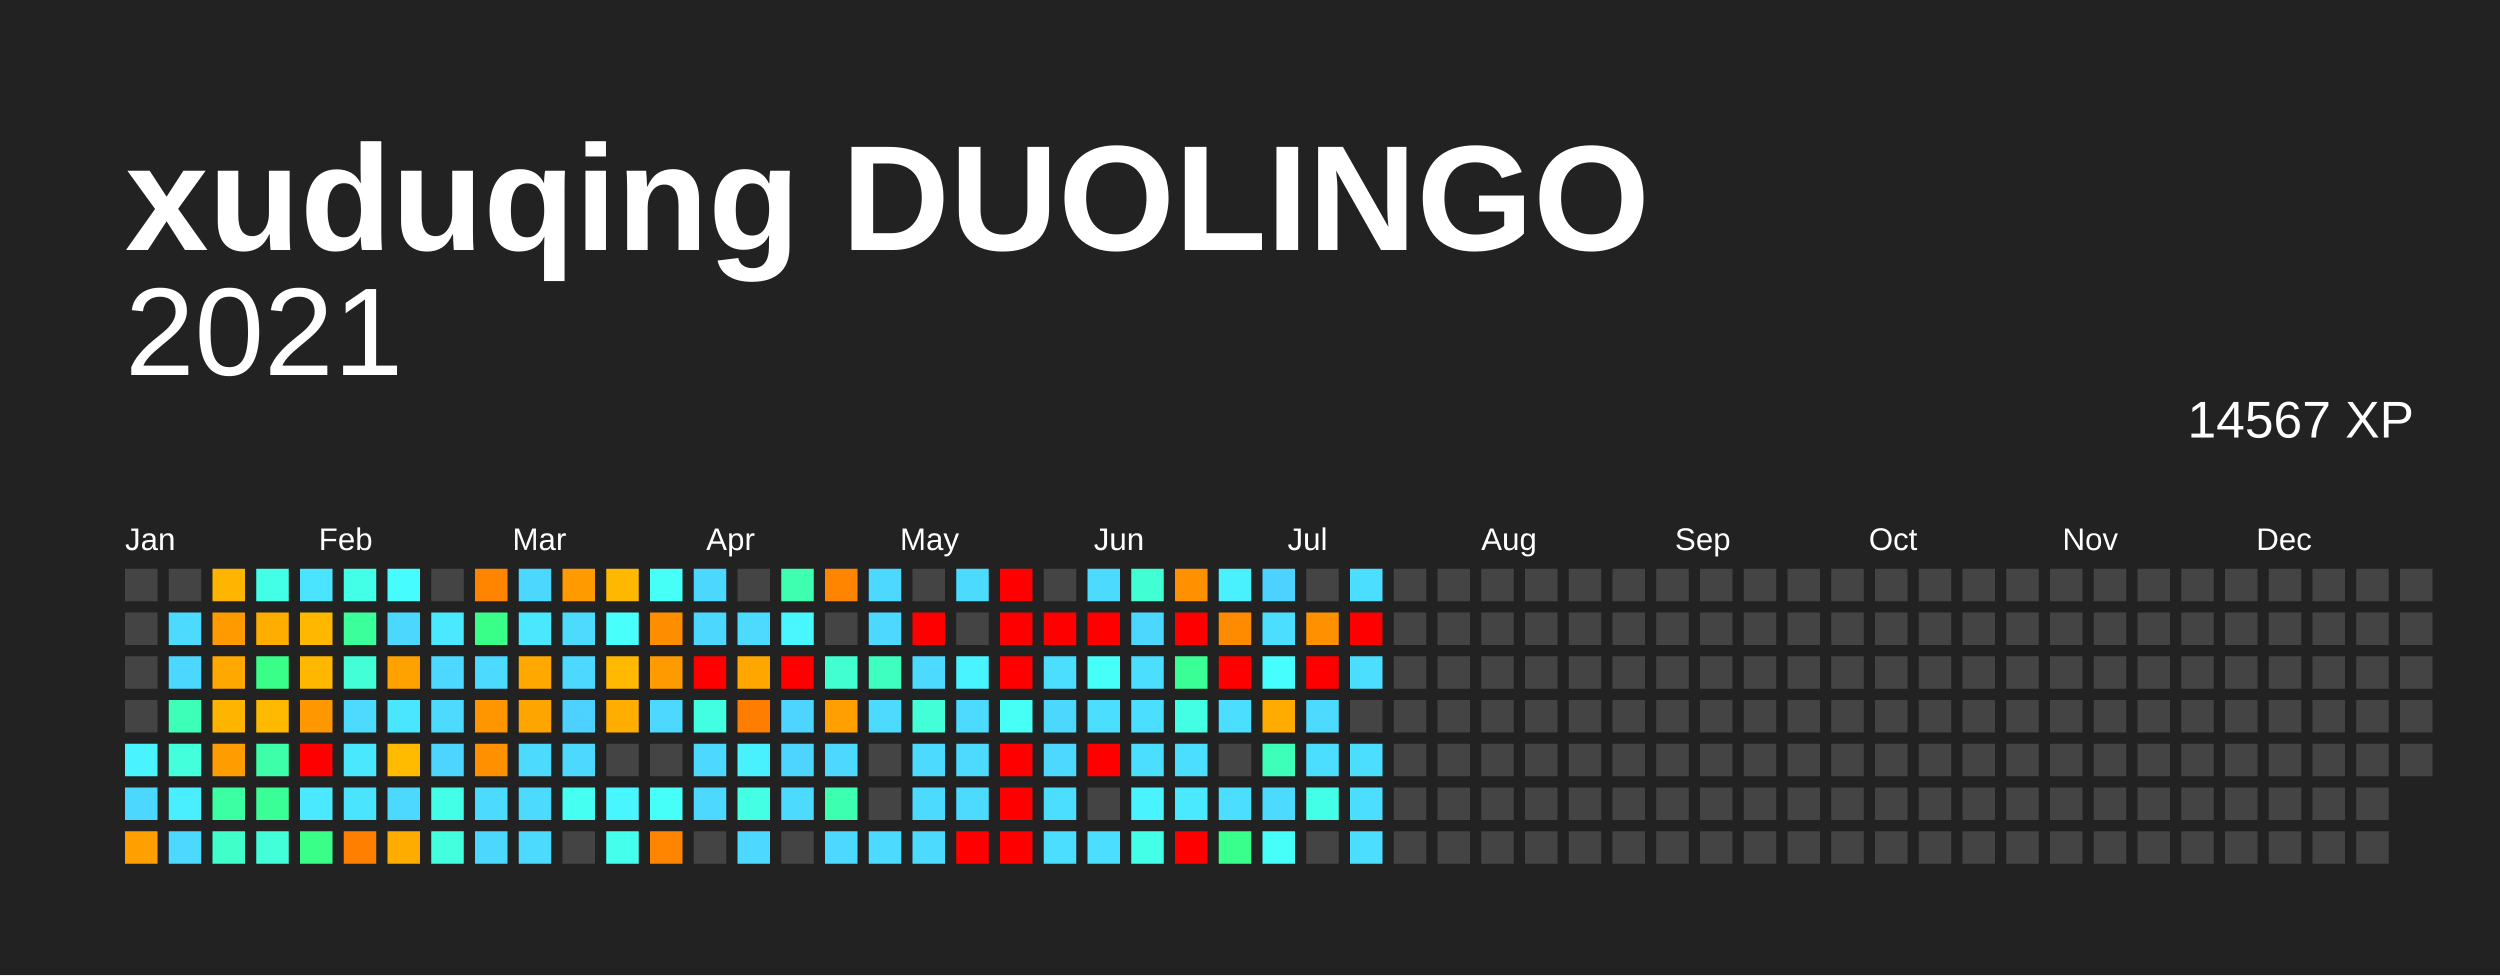
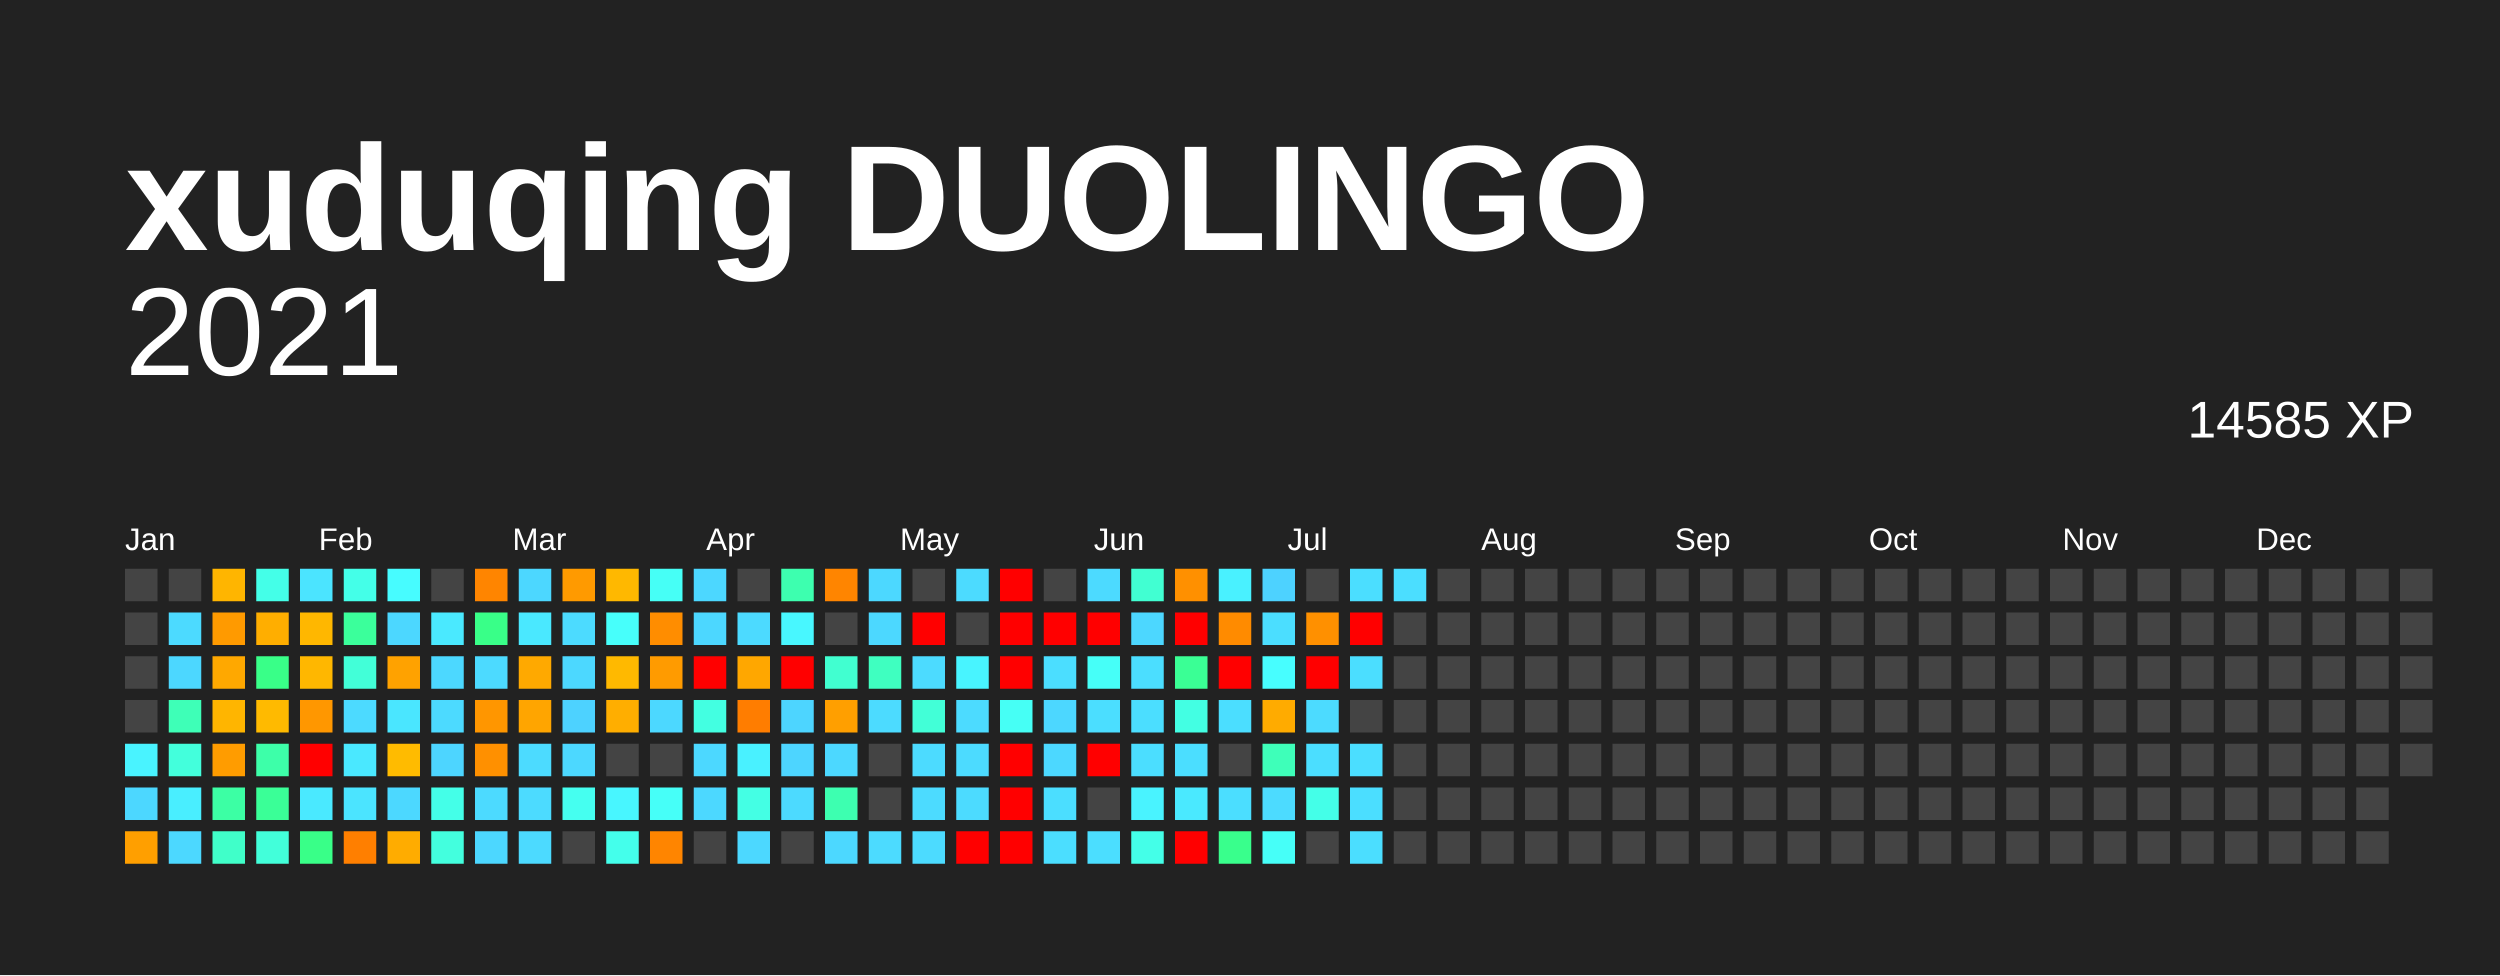
<svg xmlns="http://www.w3.org/2000/svg" baseProfile="full" height="78mm" version="1.1" viewBox="0,0,200,78" width="200mm">
  <defs />
  <rect fill="#222222" height="78" width="200" x="0" y="0" />
  <text fill="#FFFFFF" style="font-size:12px; font-family:Arial; font-weight:bold;" x="10" y="20">xuduqing DUOLINGO</text>
  <text alignment-baseline="hanging" fill="#FFFFFF" style="font-size:10.0px; font-family:Arial;" x="10" y="30">2021</text>
-   <text alignment-baseline="hanging" fill="#FFFFFF" style="font-size:4.125px; font-family:Arial;" x="175" y="35">14567 XP</text>
+   <text alignment-baseline="hanging" fill="#FFFFFF" style="font-size:4.125px; font-family:Arial;" x="175" y="35">14585 XP</text>
  <text fill="#FFFFFF" style="font-size:2.5px; font-family:Arial" x="10.0" y="44">Jan</text>
  <text fill="#FFFFFF" style="font-size:2.5px; font-family:Arial" x="25.5" y="44">Feb</text>
  <text fill="#FFFFFF" style="font-size:2.5px; font-family:Arial" x="41.0" y="44">Mar</text>
  <text fill="#FFFFFF" style="font-size:2.5px; font-family:Arial" x="56.5" y="44">Apr</text>
  <text fill="#FFFFFF" style="font-size:2.5px; font-family:Arial" x="72.0" y="44">May</text>
  <text fill="#FFFFFF" style="font-size:2.5px; font-family:Arial" x="87.5" y="44">Jun</text>
  <text fill="#FFFFFF" style="font-size:2.5px; font-family:Arial" x="103.0" y="44">Jul</text>
  <text fill="#FFFFFF" style="font-size:2.5px; font-family:Arial" x="118.5" y="44">Aug</text>
  <text fill="#FFFFFF" style="font-size:2.5px; font-family:Arial" x="134.0" y="44">Sep</text>
  <text fill="#FFFFFF" style="font-size:2.5px; font-family:Arial" x="149.5" y="44">Oct</text>
  <text fill="#FFFFFF" style="font-size:2.5px; font-family:Arial" x="165.0" y="44">Nov</text>
  <text fill="#FFFFFF" style="font-size:2.5px; font-family:Arial" x="180.5" y="44">Dec</text>
  <rect fill="#444444" height="2.6" width="2.6" x="10.0" y="45.5" />
  <rect fill="#444444" height="2.6" width="2.6" x="10.0" y="49.0" />
  <rect fill="#444444" height="2.6" width="2.6" x="10.0" y="52.5" />
  <rect fill="#444444" height="2.6" width="2.6" x="10.0" y="56.0" />
  <rect fill="#49f3ff" height="2.6" width="2.6" x="10.0" y="59.5" />
  <rect fill="#4cd7ff" height="2.6" width="2.6" x="10.0" y="63.0" />
  <rect fill="#ff9f00" height="2.6" width="2.6" x="10.0" y="66.5" />
  <rect fill="#444444" height="2.6" width="2.6" x="13.5" y="45.5" />
  <rect fill="#4cdaff" height="2.6" width="2.6" x="13.5" y="49.0" />
  <rect fill="#4cd7ff" height="2.6" width="2.6" x="13.5" y="52.5" />
  <rect fill="#3effb7" height="2.6" width="2.6" x="13.5" y="56.0" />
  <rect fill="#43ffdc" height="2.6" width="2.6" x="13.5" y="59.5" />
  <rect fill="#49eeff" height="2.6" width="2.6" x="13.5" y="63.0" />
  <rect fill="#4cd8ff" height="2.6" width="2.6" x="13.5" y="66.5" />
  <rect fill="#ffb500" height="2.6" width="2.6" x="17.0" y="45.5" />
  <rect fill="#ff9a00" height="2.6" width="2.6" x="17.0" y="49.0" />
  <rect fill="#ffa800" height="2.6" width="2.6" x="17.0" y="52.5" />
  <rect fill="#ffb500" height="2.6" width="2.6" x="17.0" y="56.0" />
  <rect fill="#ff9c00" height="2.6" width="2.6" x="17.0" y="59.5" />
  <rect fill="#3cffa4" height="2.6" width="2.6" x="17.0" y="63.0" />
  <rect fill="#40ffc9" height="2.6" width="2.6" x="17.0" y="66.5" />
  <rect fill="#44ffe8" height="2.6" width="2.6" x="20.5" y="45.5" />
  <rect fill="#ffae00" height="2.6" width="2.6" x="20.5" y="49.0" />
  <rect fill="#39ff88" height="2.6" width="2.6" x="20.5" y="52.5" />
  <rect fill="#ffba00" height="2.6" width="2.6" x="20.5" y="56.0" />
  <rect fill="#3dffa9" height="2.6" width="2.6" x="20.5" y="59.5" />
  <rect fill="#3aff97" height="2.6" width="2.6" x="20.5" y="63.0" />
  <rect fill="#42ffda" height="2.6" width="2.6" x="20.5" y="66.5" />
  <rect fill="#4be4ff" height="2.6" width="2.6" x="24.0" y="45.5" />
  <rect fill="#ffb700" height="2.6" width="2.6" x="24.0" y="49.0" />
  <rect fill="#ffb700" height="2.6" width="2.6" x="24.0" y="52.5" />
  <rect fill="#ff9700" height="2.6" width="2.6" x="24.0" y="56.0" />
  <rect fill="red" height="2.6" width="2.6" x="24.0" y="59.5" />
  <rect fill="#4ae9ff" height="2.6" width="2.6" x="24.0" y="63.0" />
  <rect fill="#39ff88" height="2.6" width="2.6" x="24.0" y="66.5" />
  <rect fill="#44ffe8" height="2.6" width="2.6" x="27.5" y="45.5" />
  <rect fill="#3bff9b" height="2.6" width="2.6" x="27.5" y="49.0" />
  <rect fill="#42ffd8" height="2.6" width="2.6" x="27.5" y="52.5" />
  <rect fill="#4cdaff" height="2.6" width="2.6" x="27.5" y="56.0" />
  <rect fill="#4ae8ff" height="2.6" width="2.6" x="27.5" y="59.5" />
  <rect fill="#4be4ff" height="2.6" width="2.6" x="27.5" y="63.0" />
  <rect fill="#ff7f00" height="2.6" width="2.6" x="27.5" y="66.5" />
  <rect fill="#47fcff" height="2.6" width="2.6" x="31.0" y="45.5" />
  <rect fill="#4cd7ff" height="2.6" width="2.6" x="31.0" y="49.0" />
  <rect fill="#ffa200" height="2.6" width="2.6" x="31.0" y="52.5" />
  <rect fill="#4ae6ff" height="2.6" width="2.6" x="31.0" y="56.0" />
  <rect fill="#ffbb00" height="2.6" width="2.6" x="31.0" y="59.5" />
  <rect fill="#4cd8ff" height="2.6" width="2.6" x="31.0" y="63.0" />
  <rect fill="#ffac00" height="2.6" width="2.6" x="31.0" y="66.5" />
  <rect fill="#444444" height="2.6" width="2.6" x="34.5" y="45.5" />
  <rect fill="#4ae9ff" height="2.6" width="2.6" x="34.5" y="49.0" />
  <rect fill="#4cd8ff" height="2.6" width="2.6" x="34.5" y="52.5" />
  <rect fill="#4cdaff" height="2.6" width="2.6" x="34.5" y="56.0" />
  <rect fill="#4dd5ff" height="2.6" width="2.6" x="34.5" y="59.5" />
  <rect fill="#44ffe8" height="2.6" width="2.6" x="34.5" y="63.0" />
  <rect fill="#43ffde" height="2.6" width="2.6" x="34.5" y="66.5" />
  <rect fill="#ff8500" height="2.6" width="2.6" x="38.0" y="45.5" />
  <rect fill="#39ff88" height="2.6" width="2.6" x="38.0" y="49.0" />
  <rect fill="#4cdaff" height="2.6" width="2.6" x="38.0" y="52.5" />
  <rect fill="#ff9600" height="2.6" width="2.6" x="38.0" y="56.0" />
  <rect fill="#ff9000" height="2.6" width="2.6" x="38.0" y="59.5" />
  <rect fill="#4cdaff" height="2.6" width="2.6" x="38.0" y="63.0" />
  <rect fill="#4cd7ff" height="2.6" width="2.6" x="38.0" y="66.5" />
  <rect fill="#4cd7ff" height="2.6" width="2.6" x="41.5" y="45.5" />
  <rect fill="#4ae8ff" height="2.6" width="2.6" x="41.5" y="49.0" />
  <rect fill="#ffa900" height="2.6" width="2.6" x="41.5" y="52.5" />
  <rect fill="#ffa500" height="2.6" width="2.6" x="41.5" y="56.0" />
  <rect fill="#4cdbff" height="2.6" width="2.6" x="41.5" y="59.5" />
  <rect fill="#4cdbff" height="2.6" width="2.6" x="41.5" y="63.0" />
  <rect fill="#4cdaff" height="2.6" width="2.6" x="41.5" y="66.5" />
  <rect fill="#ff9a00" height="2.6" width="2.6" x="45.0" y="45.5" />
  <rect fill="#4cdbff" height="2.6" width="2.6" x="45.0" y="49.0" />
  <rect fill="#4cd8ff" height="2.6" width="2.6" x="45.0" y="52.5" />
  <rect fill="#4dd2ff" height="2.6" width="2.6" x="45.0" y="56.0" />
  <rect fill="#4cd8ff" height="2.6" width="2.6" x="45.0" y="59.5" />
  <rect fill="#45fff0" height="2.6" width="2.6" x="45.0" y="63.0" />
  <rect fill="#444444" height="2.6" width="2.6" x="45.0" y="66.5" />
  <rect fill="#ffb800" height="2.6" width="2.6" x="48.5" y="45.5" />
  <rect fill="#47fffb" height="2.6" width="2.6" x="48.5" y="49.0" />
  <rect fill="#ffb900" height="2.6" width="2.6" x="48.5" y="52.5" />
  <rect fill="#ffae00" height="2.6" width="2.6" x="48.5" y="56.0" />
  <rect fill="#444444" height="2.6" width="2.6" x="48.5" y="59.5" />
  <rect fill="#48f6ff" height="2.6" width="2.6" x="48.5" y="63.0" />
  <rect fill="#44ffeb" height="2.6" width="2.6" x="48.5" y="66.5" />
  <rect fill="#46fff6" height="2.6" width="2.6" x="52.0" y="45.5" />
  <rect fill="#ff8d00" height="2.6" width="2.6" x="52.0" y="49.0" />
  <rect fill="#ff9b00" height="2.6" width="2.6" x="52.0" y="52.5" />
  <rect fill="#4cd8ff" height="2.6" width="2.6" x="52.0" y="56.0" />
  <rect fill="#444444" height="2.6" width="2.6" x="52.0" y="59.5" />
  <rect fill="#46fff8" height="2.6" width="2.6" x="52.0" y="63.0" />
  <rect fill="#ff8500" height="2.6" width="2.6" x="52.0" y="66.5" />
  <rect fill="#4cd7ff" height="2.6" width="2.6" x="55.5" y="45.5" />
  <rect fill="#4cd7ff" height="2.6" width="2.6" x="55.5" y="49.0" />
  <rect fill="red" height="2.6" width="2.6" x="55.5" y="52.5" />
  <rect fill="#43ffe1" height="2.6" width="2.6" x="55.5" y="56.0" />
  <rect fill="#4cd8ff" height="2.6" width="2.6" x="55.5" y="59.5" />
  <rect fill="#4cd8ff" height="2.6" width="2.6" x="55.5" y="63.0" />
  <rect fill="#444444" height="2.6" width="2.6" x="55.5" y="66.5" />
  <rect fill="#444444" height="2.6" width="2.6" x="59.0" y="45.5" />
  <rect fill="#4cdaff" height="2.6" width="2.6" x="59.0" y="49.0" />
  <rect fill="#ffa700" height="2.6" width="2.6" x="59.0" y="52.5" />
  <rect fill="#ff7d00" height="2.6" width="2.6" x="59.0" y="56.0" />
  <rect fill="#49f1ff" height="2.6" width="2.6" x="59.0" y="59.5" />
  <rect fill="#44ffe4" height="2.6" width="2.6" x="59.0" y="63.0" />
  <rect fill="#4cd8ff" height="2.6" width="2.6" x="59.0" y="66.5" />
  <rect fill="#3dffaf" height="2.6" width="2.6" x="62.5" y="45.5" />
  <rect fill="#48f7ff" height="2.6" width="2.6" x="62.5" y="49.0" />
  <rect fill="red" height="2.6" width="2.6" x="62.5" y="52.5" />
  <rect fill="#4dd5ff" height="2.6" width="2.6" x="62.5" y="56.0" />
  <rect fill="#4dd5ff" height="2.6" width="2.6" x="62.5" y="59.5" />
  <rect fill="#4cdaff" height="2.6" width="2.6" x="62.5" y="63.0" />
  <rect fill="#444444" height="2.6" width="2.6" x="62.5" y="66.5" />
  <rect fill="#ff8500" height="2.6" width="2.6" x="66.0" y="45.5" />
  <rect fill="#444444" height="2.6" width="2.6" x="66.0" y="49.0" />
  <rect fill="#41ffd0" height="2.6" width="2.6" x="66.0" y="52.5" />
  <rect fill="#ff9f00" height="2.6" width="2.6" x="66.0" y="56.0" />
  <rect fill="#4cd8ff" height="2.6" width="2.6" x="66.0" y="59.5" />
  <rect fill="#3dffb0" height="2.6" width="2.6" x="66.0" y="63.0" />
  <rect fill="#4cd8ff" height="2.6" width="2.6" x="66.0" y="66.5" />
  <rect fill="#4cd8ff" height="2.6" width="2.6" x="69.5" y="45.5" />
  <rect fill="#4cd8ff" height="2.6" width="2.6" x="69.5" y="49.0" />
  <rect fill="#3fffc0" height="2.6" width="2.6" x="69.5" y="52.5" />
  <rect fill="#4cdbff" height="2.6" width="2.6" x="69.5" y="56.0" />
  <rect fill="#444444" height="2.6" width="2.6" x="69.5" y="59.5" />
  <rect fill="#444444" height="2.6" width="2.6" x="69.5" y="63.0" />
  <rect fill="#4cdbff" height="2.6" width="2.6" x="69.5" y="66.5" />
  <rect fill="#444444" height="2.6" width="2.6" x="73.0" y="45.5" />
  <rect fill="red" height="2.6" width="2.6" x="73.0" y="49.0" />
  <rect fill="#4cdbff" height="2.6" width="2.6" x="73.0" y="52.5" />
  <rect fill="#42ffd7" height="2.6" width="2.6" x="73.0" y="56.0" />
  <rect fill="#4cdbff" height="2.6" width="2.6" x="73.0" y="59.5" />
  <rect fill="#4cdbff" height="2.6" width="2.6" x="73.0" y="63.0" />
  <rect fill="#4cdbff" height="2.6" width="2.6" x="73.0" y="66.5" />
  <rect fill="#4cdbff" height="2.6" width="2.6" x="76.5" y="45.5" />
  <rect fill="#444444" height="2.6" width="2.6" x="76.5" y="49.0" />
  <rect fill="#48f4ff" height="2.6" width="2.6" x="76.5" y="52.5" />
  <rect fill="#4cdbff" height="2.6" width="2.6" x="76.5" y="56.0" />
  <rect fill="#4cdbff" height="2.6" width="2.6" x="76.5" y="59.5" />
  <rect fill="#4cdbff" height="2.6" width="2.6" x="76.5" y="63.0" />
  <rect fill="red" height="2.6" width="2.6" x="76.5" y="66.5" />
  <rect fill="red" height="2.6" width="2.6" x="80.0" y="45.5" />
  <rect fill="red" height="2.6" width="2.6" x="80.0" y="49.0" />
  <rect fill="red" height="2.6" width="2.6" x="80.0" y="52.5" />
  <rect fill="#46fff5" height="2.6" width="2.6" x="80.0" y="56.0" />
  <rect fill="red" height="2.6" width="2.6" x="80.0" y="59.5" />
  <rect fill="red" height="2.6" width="2.6" x="80.0" y="63.0" />
  <rect fill="red" height="2.6" width="2.6" x="80.0" y="66.5" />
  <rect fill="#444444" height="2.6" width="2.6" x="83.5" y="45.5" />
  <rect fill="red" height="2.6" width="2.6" x="83.5" y="49.0" />
  <rect fill="#4bdeff" height="2.6" width="2.6" x="83.5" y="52.5" />
  <rect fill="#4cd7ff" height="2.6" width="2.6" x="83.5" y="56.0" />
  <rect fill="#4cd8ff" height="2.6" width="2.6" x="83.5" y="59.5" />
  <rect fill="#4bdeff" height="2.6" width="2.6" x="83.5" y="63.0" />
  <rect fill="#4bdeff" height="2.6" width="2.6" x="83.5" y="66.5" />
  <rect fill="#4cdaff" height="2.6" width="2.6" x="87.0" y="45.5" />
  <rect fill="red" height="2.6" width="2.6" x="87.0" y="49.0" />
  <rect fill="#46fff8" height="2.6" width="2.6" x="87.0" y="52.5" />
  <rect fill="#4bdeff" height="2.6" width="2.6" x="87.0" y="56.0" />
  <rect fill="red" height="2.6" width="2.6" x="87.0" y="59.5" />
  <rect fill="#444444" height="2.6" width="2.6" x="87.0" y="63.0" />
  <rect fill="#4bdeff" height="2.6" width="2.6" x="87.0" y="66.5" />
  <rect fill="#41ffd2" height="2.6" width="2.6" x="90.5" y="45.5" />
  <rect fill="#4cd7ff" height="2.6" width="2.6" x="90.5" y="49.0" />
  <rect fill="#4bdeff" height="2.6" width="2.6" x="90.5" y="52.5" />
  <rect fill="#4bdeff" height="2.6" width="2.6" x="90.5" y="56.0" />
  <rect fill="#4bdeff" height="2.6" width="2.6" x="90.5" y="59.5" />
  <rect fill="#49f3ff" height="2.6" width="2.6" x="90.5" y="63.0" />
  <rect fill="#44ffe8" height="2.6" width="2.6" x="90.5" y="66.5" />
  <rect fill="#ff9000" height="2.6" width="2.6" x="94.0" y="45.5" />
  <rect fill="red" height="2.6" width="2.6" x="94.0" y="49.0" />
  <rect fill="#3aff95" height="2.6" width="2.6" x="94.0" y="52.5" />
  <rect fill="#43ffe3" height="2.6" width="2.6" x="94.0" y="56.0" />
  <rect fill="#4bdeff" height="2.6" width="2.6" x="94.0" y="59.5" />
  <rect fill="#4ae9ff" height="2.6" width="2.6" x="94.0" y="63.0" />
  <rect fill="red" height="2.6" width="2.6" x="94.0" y="66.5" />
  <rect fill="#49f1ff" height="2.6" width="2.6" x="97.5" y="45.5" />
  <rect fill="#ff8b00" height="2.6" width="2.6" x="97.5" y="49.0" />
  <rect fill="red" height="2.6" width="2.6" x="97.5" y="52.5" />
  <rect fill="#4bdeff" height="2.6" width="2.6" x="97.5" y="56.0" />
  <rect fill="#444444" height="2.6" width="2.6" x="97.5" y="59.5" />
  <rect fill="#4bdeff" height="2.6" width="2.6" x="97.5" y="63.0" />
  <rect fill="#39ff8c" height="2.6" width="2.6" x="97.5" y="66.5" />
  <rect fill="#4dd2ff" height="2.6" width="2.6" x="101.0" y="45.5" />
  <rect fill="#4bdeff" height="2.6" width="2.6" x="101.0" y="49.0" />
  <rect fill="#47feff" height="2.6" width="2.6" x="101.0" y="52.5" />
  <rect fill="#ffab00" height="2.6" width="2.6" x="101.0" y="56.0" />
  <rect fill="#3effb9" height="2.6" width="2.6" x="101.0" y="59.5" />
  <rect fill="#4cdbff" height="2.6" width="2.6" x="101.0" y="63.0" />
  <rect fill="#46fff8" height="2.6" width="2.6" x="101.0" y="66.5" />
  <rect fill="#444444" height="2.6" width="2.6" x="104.5" y="45.5" />
  <rect fill="#ff9000" height="2.6" width="2.6" x="104.5" y="49.0" />
  <rect fill="red" height="2.6" width="2.6" x="104.5" y="52.5" />
  <rect fill="#4cdbff" height="2.6" width="2.6" x="104.5" y="56.0" />
  <rect fill="#4bdeff" height="2.6" width="2.6" x="104.5" y="59.5" />
  <rect fill="#44ffe8" height="2.6" width="2.6" x="104.5" y="63.0" />
  <rect fill="#444444" height="2.6" width="2.6" x="104.5" y="66.5" />
  <rect fill="#4bdeff" height="2.6" width="2.6" x="108.0" y="45.5" />
  <rect fill="red" height="2.6" width="2.6" x="108.0" y="49.0" />
  <rect fill="#4bdeff" height="2.6" width="2.6" x="108.0" y="52.5" />
  <rect fill="#444444" height="2.6" width="2.6" x="108.0" y="56.0" />
  <rect fill="#4bdeff" height="2.6" width="2.6" x="108.0" y="59.5" />
  <rect fill="#4bdeff" height="2.6" width="2.6" x="108.0" y="63.0" />
  <rect fill="#4bdeff" height="2.6" width="2.6" x="108.0" y="66.5" />
-   <rect fill="#444444" height="2.6" width="2.6" x="111.5" y="45.5" />
+   <rect fill="#4bdeff" height="2.6" width="2.6" x="111.5" y="45.5" />
  <rect fill="#444444" height="2.6" width="2.6" x="111.5" y="49.0" />
  <rect fill="#444444" height="2.6" width="2.6" x="111.5" y="52.5" />
  <rect fill="#444444" height="2.6" width="2.6" x="111.5" y="56.0" />
  <rect fill="#444444" height="2.6" width="2.6" x="111.5" y="59.5" />
  <rect fill="#444444" height="2.6" width="2.6" x="111.5" y="63.0" />
  <rect fill="#444444" height="2.6" width="2.6" x="111.5" y="66.5" />
  <rect fill="#444444" height="2.6" width="2.6" x="115.0" y="45.5" />
  <rect fill="#444444" height="2.6" width="2.6" x="115.0" y="49.0" />
  <rect fill="#444444" height="2.6" width="2.6" x="115.0" y="52.5" />
  <rect fill="#444444" height="2.6" width="2.6" x="115.0" y="56.0" />
  <rect fill="#444444" height="2.6" width="2.6" x="115.0" y="59.5" />
  <rect fill="#444444" height="2.6" width="2.6" x="115.0" y="63.0" />
  <rect fill="#444444" height="2.6" width="2.6" x="115.0" y="66.5" />
  <rect fill="#444444" height="2.6" width="2.6" x="118.5" y="45.5" />
  <rect fill="#444444" height="2.6" width="2.6" x="118.5" y="49.0" />
  <rect fill="#444444" height="2.6" width="2.6" x="118.5" y="52.5" />
  <rect fill="#444444" height="2.6" width="2.6" x="118.5" y="56.0" />
  <rect fill="#444444" height="2.6" width="2.6" x="118.5" y="59.5" />
  <rect fill="#444444" height="2.6" width="2.6" x="118.5" y="63.0" />
  <rect fill="#444444" height="2.6" width="2.6" x="118.5" y="66.5" />
  <rect fill="#444444" height="2.6" width="2.6" x="122.0" y="45.5" />
  <rect fill="#444444" height="2.6" width="2.6" x="122.0" y="49.0" />
  <rect fill="#444444" height="2.6" width="2.6" x="122.0" y="52.5" />
  <rect fill="#444444" height="2.6" width="2.6" x="122.0" y="56.0" />
  <rect fill="#444444" height="2.6" width="2.6" x="122.0" y="59.5" />
  <rect fill="#444444" height="2.6" width="2.6" x="122.0" y="63.0" />
  <rect fill="#444444" height="2.6" width="2.6" x="122.0" y="66.5" />
  <rect fill="#444444" height="2.6" width="2.6" x="125.5" y="45.5" />
  <rect fill="#444444" height="2.6" width="2.6" x="125.5" y="49.0" />
  <rect fill="#444444" height="2.6" width="2.6" x="125.5" y="52.5" />
  <rect fill="#444444" height="2.6" width="2.6" x="125.5" y="56.0" />
  <rect fill="#444444" height="2.6" width="2.6" x="125.5" y="59.5" />
  <rect fill="#444444" height="2.6" width="2.6" x="125.5" y="63.0" />
  <rect fill="#444444" height="2.6" width="2.6" x="125.5" y="66.5" />
  <rect fill="#444444" height="2.6" width="2.6" x="129.0" y="45.5" />
  <rect fill="#444444" height="2.6" width="2.6" x="129.0" y="49.0" />
  <rect fill="#444444" height="2.6" width="2.6" x="129.0" y="52.5" />
  <rect fill="#444444" height="2.6" width="2.6" x="129.0" y="56.0" />
  <rect fill="#444444" height="2.6" width="2.6" x="129.0" y="59.5" />
  <rect fill="#444444" height="2.6" width="2.6" x="129.0" y="63.0" />
  <rect fill="#444444" height="2.6" width="2.6" x="129.0" y="66.5" />
  <rect fill="#444444" height="2.6" width="2.6" x="132.5" y="45.5" />
  <rect fill="#444444" height="2.6" width="2.6" x="132.5" y="49.0" />
  <rect fill="#444444" height="2.6" width="2.6" x="132.5" y="52.5" />
  <rect fill="#444444" height="2.6" width="2.6" x="132.5" y="56.0" />
  <rect fill="#444444" height="2.6" width="2.6" x="132.5" y="59.5" />
  <rect fill="#444444" height="2.6" width="2.6" x="132.5" y="63.0" />
  <rect fill="#444444" height="2.6" width="2.6" x="132.5" y="66.5" />
  <rect fill="#444444" height="2.6" width="2.6" x="136.0" y="45.5" />
  <rect fill="#444444" height="2.6" width="2.6" x="136.0" y="49.0" />
  <rect fill="#444444" height="2.6" width="2.6" x="136.0" y="52.5" />
  <rect fill="#444444" height="2.6" width="2.6" x="136.0" y="56.0" />
  <rect fill="#444444" height="2.6" width="2.6" x="136.0" y="59.5" />
  <rect fill="#444444" height="2.6" width="2.6" x="136.0" y="63.0" />
  <rect fill="#444444" height="2.6" width="2.6" x="136.0" y="66.5" />
  <rect fill="#444444" height="2.6" width="2.6" x="139.5" y="45.5" />
  <rect fill="#444444" height="2.6" width="2.6" x="139.5" y="49.0" />
  <rect fill="#444444" height="2.6" width="2.6" x="139.5" y="52.5" />
  <rect fill="#444444" height="2.6" width="2.6" x="139.5" y="56.0" />
  <rect fill="#444444" height="2.6" width="2.6" x="139.5" y="59.5" />
  <rect fill="#444444" height="2.6" width="2.6" x="139.5" y="63.0" />
  <rect fill="#444444" height="2.6" width="2.6" x="139.5" y="66.5" />
  <rect fill="#444444" height="2.6" width="2.6" x="143.0" y="45.5" />
  <rect fill="#444444" height="2.6" width="2.6" x="143.0" y="49.0" />
  <rect fill="#444444" height="2.6" width="2.6" x="143.0" y="52.5" />
  <rect fill="#444444" height="2.6" width="2.6" x="143.0" y="56.0" />
  <rect fill="#444444" height="2.6" width="2.6" x="143.0" y="59.5" />
  <rect fill="#444444" height="2.6" width="2.6" x="143.0" y="63.0" />
  <rect fill="#444444" height="2.6" width="2.6" x="143.0" y="66.5" />
  <rect fill="#444444" height="2.6" width="2.6" x="146.5" y="45.5" />
  <rect fill="#444444" height="2.6" width="2.6" x="146.5" y="49.0" />
  <rect fill="#444444" height="2.6" width="2.6" x="146.5" y="52.5" />
  <rect fill="#444444" height="2.6" width="2.6" x="146.5" y="56.0" />
  <rect fill="#444444" height="2.6" width="2.6" x="146.5" y="59.5" />
  <rect fill="#444444" height="2.6" width="2.6" x="146.5" y="63.0" />
  <rect fill="#444444" height="2.6" width="2.6" x="146.5" y="66.5" />
  <rect fill="#444444" height="2.6" width="2.6" x="150.0" y="45.5" />
  <rect fill="#444444" height="2.6" width="2.6" x="150.0" y="49.0" />
  <rect fill="#444444" height="2.6" width="2.6" x="150.0" y="52.5" />
  <rect fill="#444444" height="2.6" width="2.6" x="150.0" y="56.0" />
  <rect fill="#444444" height="2.6" width="2.6" x="150.0" y="59.5" />
  <rect fill="#444444" height="2.6" width="2.6" x="150.0" y="63.0" />
  <rect fill="#444444" height="2.6" width="2.6" x="150.0" y="66.5" />
  <rect fill="#444444" height="2.6" width="2.6" x="153.5" y="45.5" />
  <rect fill="#444444" height="2.6" width="2.6" x="153.5" y="49.0" />
  <rect fill="#444444" height="2.6" width="2.6" x="153.5" y="52.5" />
  <rect fill="#444444" height="2.6" width="2.6" x="153.5" y="56.0" />
  <rect fill="#444444" height="2.6" width="2.6" x="153.5" y="59.5" />
  <rect fill="#444444" height="2.6" width="2.6" x="153.5" y="63.0" />
  <rect fill="#444444" height="2.6" width="2.6" x="153.5" y="66.5" />
  <rect fill="#444444" height="2.6" width="2.6" x="157.0" y="45.5" />
  <rect fill="#444444" height="2.6" width="2.6" x="157.0" y="49.0" />
  <rect fill="#444444" height="2.6" width="2.6" x="157.0" y="52.5" />
  <rect fill="#444444" height="2.6" width="2.6" x="157.0" y="56.0" />
  <rect fill="#444444" height="2.6" width="2.6" x="157.0" y="59.5" />
  <rect fill="#444444" height="2.6" width="2.6" x="157.0" y="63.0" />
  <rect fill="#444444" height="2.6" width="2.6" x="157.0" y="66.5" />
  <rect fill="#444444" height="2.6" width="2.6" x="160.5" y="45.5" />
  <rect fill="#444444" height="2.6" width="2.6" x="160.5" y="49.0" />
  <rect fill="#444444" height="2.6" width="2.6" x="160.5" y="52.5" />
  <rect fill="#444444" height="2.6" width="2.6" x="160.5" y="56.0" />
  <rect fill="#444444" height="2.6" width="2.6" x="160.5" y="59.5" />
  <rect fill="#444444" height="2.6" width="2.6" x="160.5" y="63.0" />
  <rect fill="#444444" height="2.6" width="2.6" x="160.5" y="66.5" />
  <rect fill="#444444" height="2.6" width="2.6" x="164.0" y="45.5" />
  <rect fill="#444444" height="2.6" width="2.6" x="164.0" y="49.0" />
  <rect fill="#444444" height="2.6" width="2.6" x="164.0" y="52.5" />
  <rect fill="#444444" height="2.6" width="2.6" x="164.0" y="56.0" />
  <rect fill="#444444" height="2.6" width="2.6" x="164.0" y="59.5" />
  <rect fill="#444444" height="2.6" width="2.6" x="164.0" y="63.0" />
  <rect fill="#444444" height="2.6" width="2.6" x="164.0" y="66.5" />
  <rect fill="#444444" height="2.6" width="2.6" x="167.5" y="45.5" />
  <rect fill="#444444" height="2.6" width="2.6" x="167.5" y="49.0" />
  <rect fill="#444444" height="2.6" width="2.6" x="167.5" y="52.5" />
  <rect fill="#444444" height="2.6" width="2.6" x="167.5" y="56.0" />
  <rect fill="#444444" height="2.6" width="2.6" x="167.5" y="59.5" />
  <rect fill="#444444" height="2.6" width="2.6" x="167.5" y="63.0" />
  <rect fill="#444444" height="2.6" width="2.6" x="167.5" y="66.5" />
  <rect fill="#444444" height="2.6" width="2.6" x="171.0" y="45.5" />
  <rect fill="#444444" height="2.6" width="2.6" x="171.0" y="49.0" />
  <rect fill="#444444" height="2.6" width="2.6" x="171.0" y="52.5" />
  <rect fill="#444444" height="2.6" width="2.6" x="171.0" y="56.0" />
  <rect fill="#444444" height="2.6" width="2.6" x="171.0" y="59.5" />
  <rect fill="#444444" height="2.6" width="2.6" x="171.0" y="63.0" />
  <rect fill="#444444" height="2.6" width="2.6" x="171.0" y="66.5" />
  <rect fill="#444444" height="2.6" width="2.6" x="174.5" y="45.5" />
  <rect fill="#444444" height="2.6" width="2.6" x="174.5" y="49.0" />
  <rect fill="#444444" height="2.6" width="2.6" x="174.5" y="52.5" />
  <rect fill="#444444" height="2.6" width="2.6" x="174.5" y="56.0" />
  <rect fill="#444444" height="2.6" width="2.6" x="174.5" y="59.5" />
  <rect fill="#444444" height="2.6" width="2.6" x="174.5" y="63.0" />
  <rect fill="#444444" height="2.6" width="2.6" x="174.5" y="66.5" />
  <rect fill="#444444" height="2.6" width="2.6" x="178.0" y="45.5" />
  <rect fill="#444444" height="2.6" width="2.6" x="178.0" y="49.0" />
  <rect fill="#444444" height="2.6" width="2.6" x="178.0" y="52.5" />
  <rect fill="#444444" height="2.6" width="2.6" x="178.0" y="56.0" />
  <rect fill="#444444" height="2.6" width="2.6" x="178.0" y="59.5" />
  <rect fill="#444444" height="2.6" width="2.6" x="178.0" y="63.0" />
  <rect fill="#444444" height="2.6" width="2.6" x="178.0" y="66.5" />
  <rect fill="#444444" height="2.6" width="2.6" x="181.5" y="45.5" />
  <rect fill="#444444" height="2.6" width="2.6" x="181.5" y="49.0" />
  <rect fill="#444444" height="2.6" width="2.6" x="181.5" y="52.5" />
  <rect fill="#444444" height="2.6" width="2.6" x="181.5" y="56.0" />
  <rect fill="#444444" height="2.6" width="2.6" x="181.5" y="59.5" />
  <rect fill="#444444" height="2.6" width="2.6" x="181.5" y="63.0" />
  <rect fill="#444444" height="2.6" width="2.6" x="181.5" y="66.5" />
  <rect fill="#444444" height="2.6" width="2.6" x="185.0" y="45.5" />
  <rect fill="#444444" height="2.6" width="2.6" x="185.0" y="49.0" />
  <rect fill="#444444" height="2.6" width="2.6" x="185.0" y="52.5" />
  <rect fill="#444444" height="2.6" width="2.6" x="185.0" y="56.0" />
  <rect fill="#444444" height="2.6" width="2.6" x="185.0" y="59.5" />
  <rect fill="#444444" height="2.6" width="2.6" x="185.0" y="63.0" />
  <rect fill="#444444" height="2.6" width="2.6" x="185.0" y="66.5" />
  <rect fill="#444444" height="2.6" width="2.6" x="188.5" y="45.5" />
  <rect fill="#444444" height="2.6" width="2.6" x="188.5" y="49.0" />
  <rect fill="#444444" height="2.6" width="2.6" x="188.5" y="52.5" />
  <rect fill="#444444" height="2.6" width="2.6" x="188.5" y="56.0" />
  <rect fill="#444444" height="2.6" width="2.6" x="188.5" y="59.5" />
  <rect fill="#444444" height="2.6" width="2.6" x="188.5" y="63.0" />
  <rect fill="#444444" height="2.6" width="2.6" x="188.5" y="66.5" />
  <rect fill="#444444" height="2.6" width="2.6" x="192.0" y="45.5" />
  <rect fill="#444444" height="2.6" width="2.6" x="192.0" y="49.0" />
  <rect fill="#444444" height="2.6" width="2.6" x="192.0" y="52.5" />
  <rect fill="#444444" height="2.6" width="2.6" x="192.0" y="56.0" />
  <rect fill="#444444" height="2.6" width="2.6" x="192.0" y="59.5" />
</svg>
